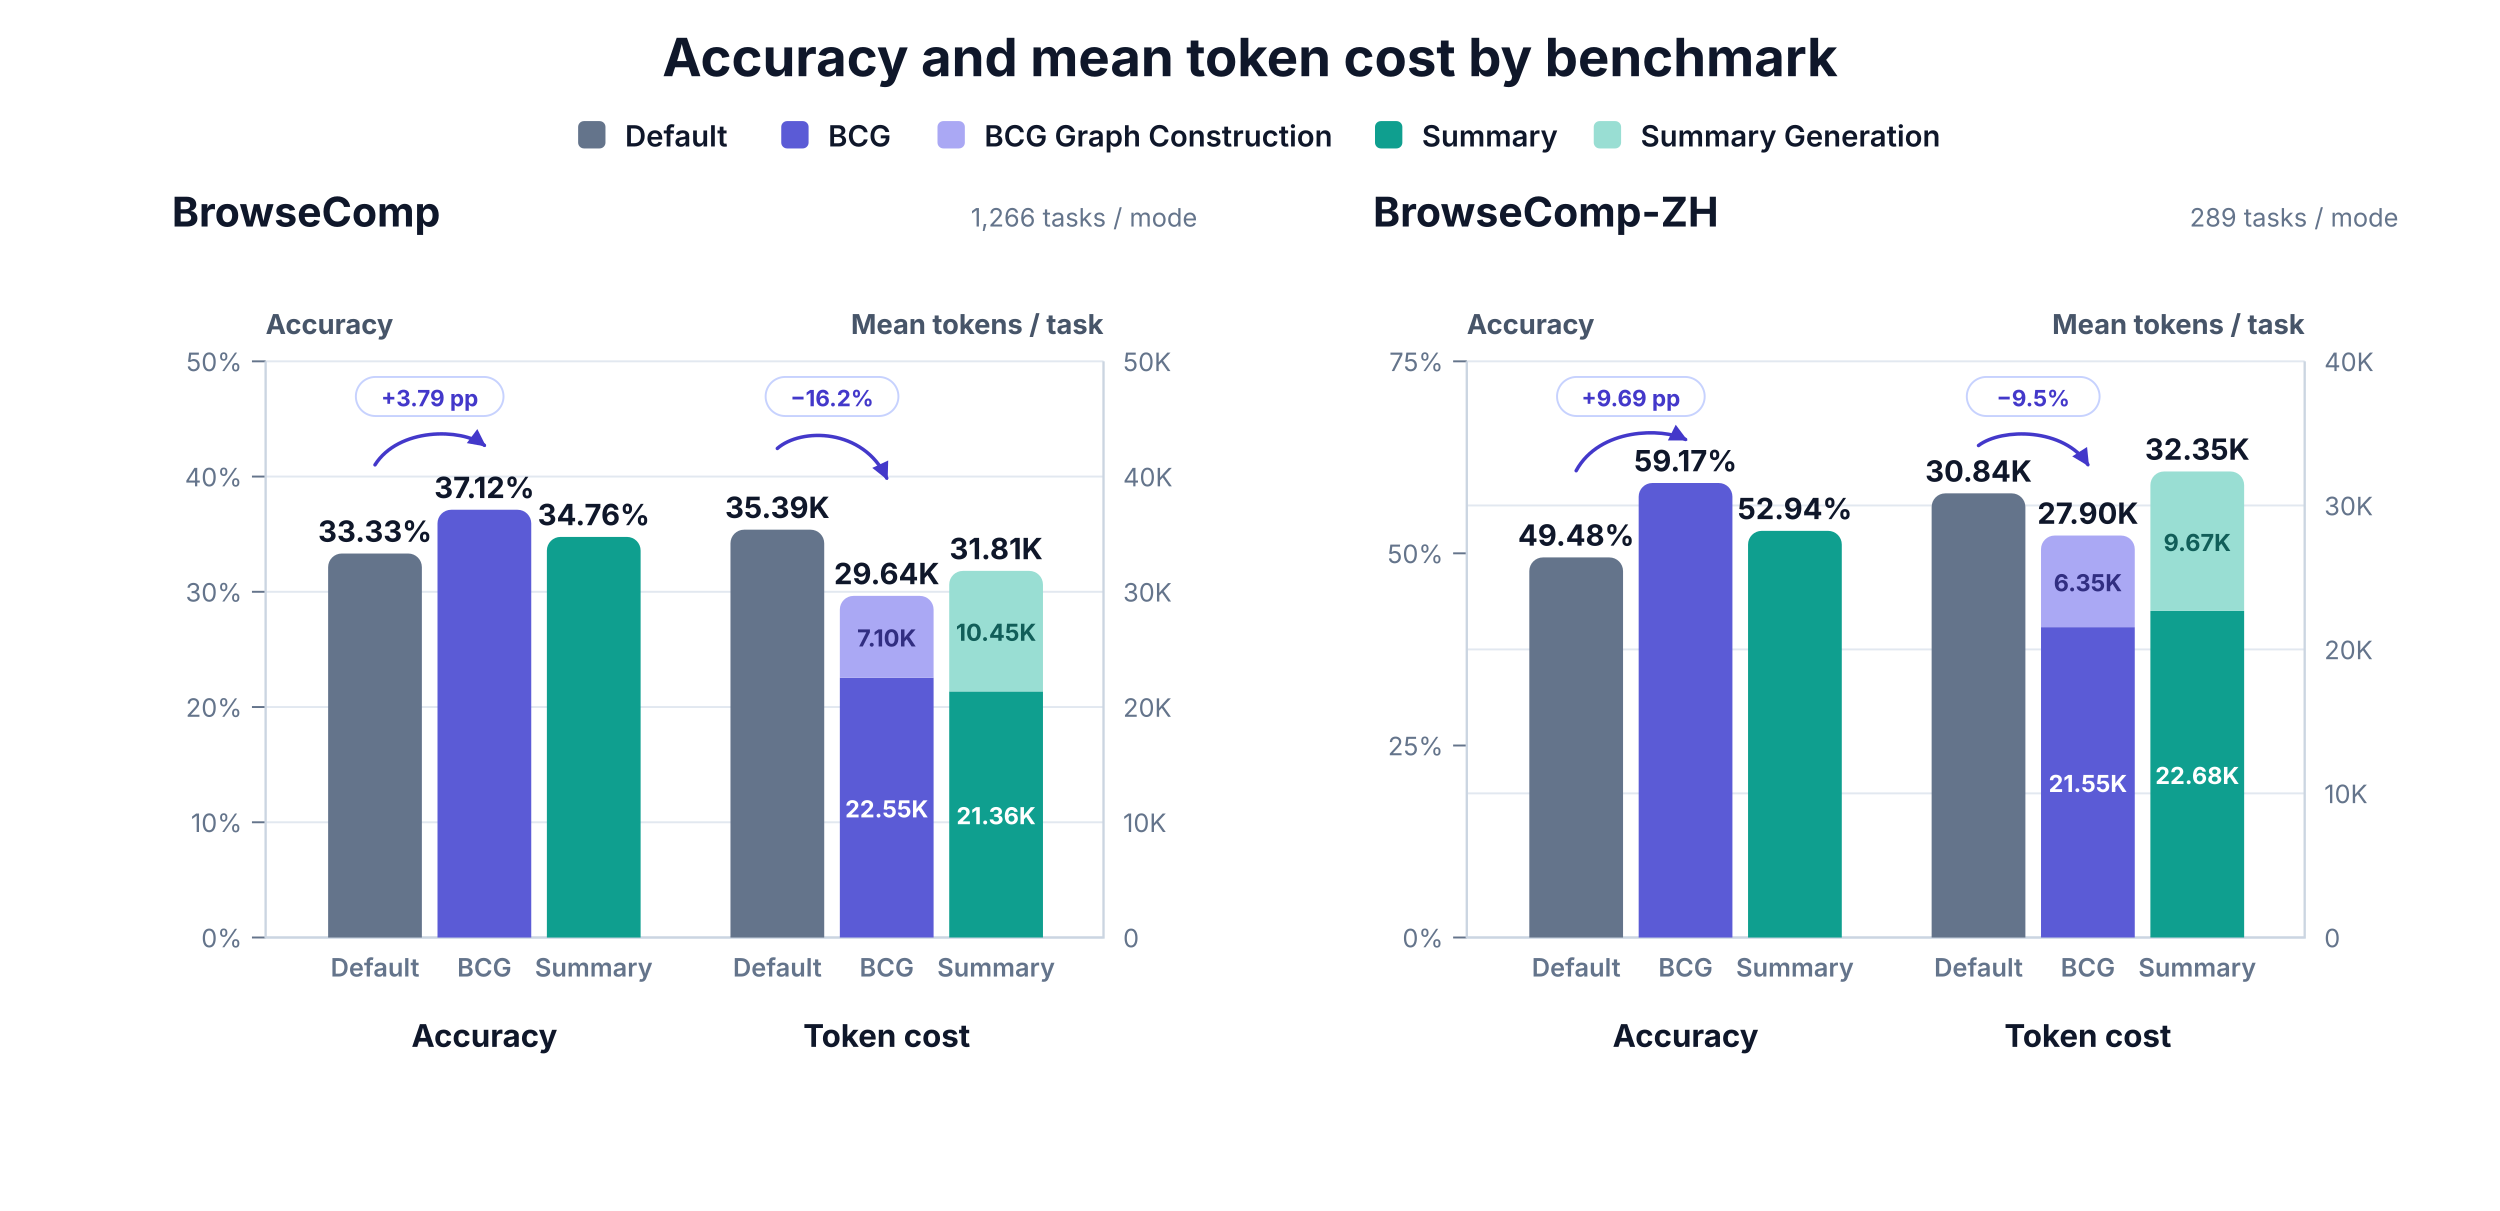
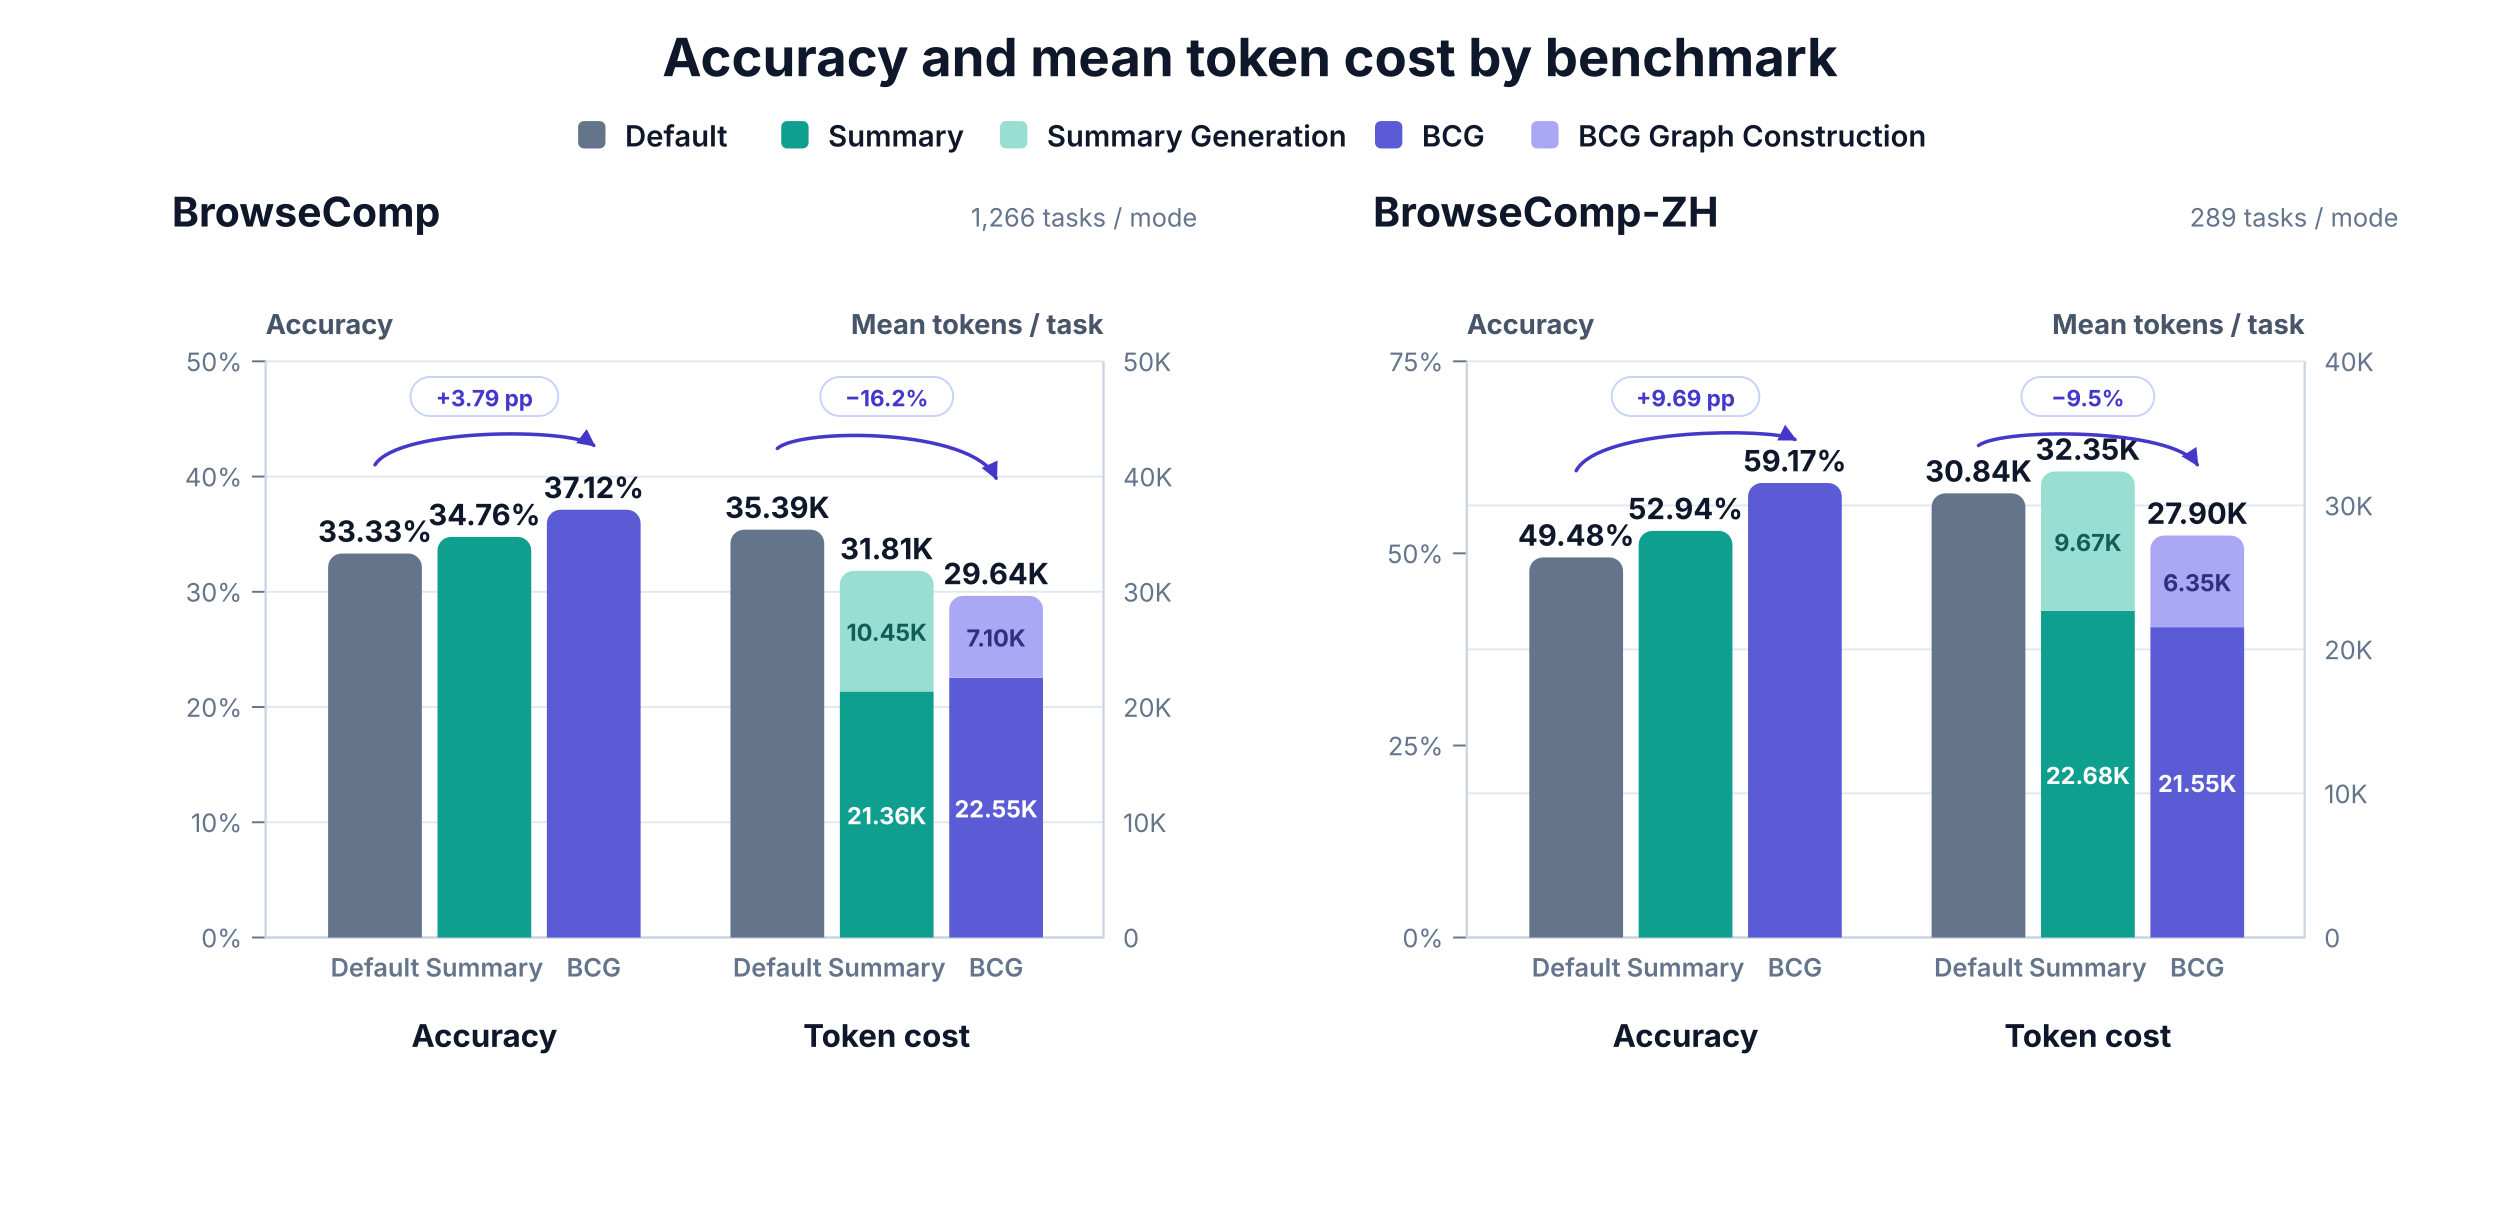
<svg xmlns="http://www.w3.org/2000/svg" width="1280" height="620" viewBox="0 0 1280 620" role="img" aria-labelledby="title desc">
  <rect width="1280" height="620" fill="#ffffff" />
  <g font-family="Inter,Arial,sans-serif">
    <defs>
      <marker id="improvement-arrow" viewBox="0 0 8 8" refX="7" refY="4" markerWidth="5" markerHeight="5" orient="auto">
        <path d="M0 0L8 4L0 8Z" fill="#4338ca" />
      </marker>
    </defs>
    <text x="640" y="39" text-anchor="middle" fill="#0f172a" font-size="27" font-weight="700">Accuracy and mean token cost by benchmark</text>
    <rect x="296" y="62" width="14" height="14" rx="3" fill="#64748b" />
    <text x="320" y="75" fill="#0f172a" font-size="15" font-weight="600">Default</text>
-     <rect x="400" y="62" width="14" height="14" rx="3" fill="#5b5bd6" />
-     <text x="424" y="75" fill="#0f172a" font-size="15" font-weight="600">BCG</text>
-     <rect x="480" y="62" width="14" height="14" rx="3" fill="#aaa8f4" />
-     <text x="504" y="75" fill="#0f172a" font-size="15" font-weight="600">BCG Graph Construction</text>
-     <rect x="704" y="62" width="14" height="14" rx="3" fill="#0f9f8f" />
-     <text x="728" y="75" fill="#0f172a" font-size="15" font-weight="600">Summary</text>
-     <rect x="816" y="62" width="14" height="14" rx="3" fill="#99ded3" />
-     <text x="840" y="75" fill="#0f172a" font-size="15" font-weight="600">Summary Generation</text>
+     <rect x="400" y="62" width="14" height="14" rx="3" fill="#0f9f8f" />
+     <text x="424" y="75" fill="#0f172a" font-size="15" font-weight="600">Summary</text>
+     <rect x="512" y="62" width="14" height="14" rx="3" fill="#99ded3" />
+     <text x="536" y="75" fill="#0f172a" font-size="15" font-weight="600">Summary Generation</text>
+     <rect x="704" y="62" width="14" height="14" rx="3" fill="#5b5bd6" />
+     <text x="728" y="75" fill="#0f172a" font-size="15" font-weight="600">BCG</text>
+     <rect x="784" y="62" width="14" height="14" rx="3" fill="#aaa8f4" />
+     <text x="808" y="75" fill="#0f172a" font-size="15" font-weight="600">BCG Graph Construction</text>
    <text x="88" y="116" fill="#0f172a" font-size="21" font-weight="700">BrowseComp</text>
    <text x="613" y="116" text-anchor="end" fill="#64748b" font-size="13">1,266 tasks / mode</text>
    <text x="136.0" y="171" fill="#475569" font-size="14" font-weight="700">Accuracy</text>
    <text x="565.0" y="171" text-anchor="end" fill="#475569" font-size="14" font-weight="700">Mean tokens / task</text>
    <path d="M136.0 480.0H565.0" stroke="#e2e8f0" stroke-width="1" />
    <text x="575.0" y="485.0" fill="#64748b" font-size="13">0</text>
    <path d="M136.0 421.0H565.0" stroke="#e2e8f0" stroke-width="1" />
    <text x="575.0" y="426.0" fill="#64748b" font-size="13">10K</text>
    <path d="M136.0 362.0H565.0" stroke="#e2e8f0" stroke-width="1" />
    <text x="575.0" y="367.0" fill="#64748b" font-size="13">20K</text>
    <path d="M136.0 303.0H565.0" stroke="#e2e8f0" stroke-width="1" />
    <text x="575.0" y="308.0" fill="#64748b" font-size="13">30K</text>
    <path d="M136.0 244.0H565.0" stroke="#e2e8f0" stroke-width="1" />
    <text x="575.0" y="249.0" fill="#64748b" font-size="13">40K</text>
    <path d="M136.0 185.0H565.0" stroke="#e2e8f0" stroke-width="1" />
    <text x="575.0" y="190.0" fill="#64748b" font-size="13">50K</text>
    <path d="M129.0 480.0H136.0" stroke="#64748b" stroke-width="1" />
    <text x="124.0" y="485.0" text-anchor="end" fill="#64748b" font-size="13">0%</text>
    <path d="M129.0 421.0H136.0" stroke="#64748b" stroke-width="1" />
    <text x="124.0" y="426.0" text-anchor="end" fill="#64748b" font-size="13">10%</text>
    <path d="M129.0 362.0H136.0" stroke="#64748b" stroke-width="1" />
    <text x="124.0" y="367.0" text-anchor="end" fill="#64748b" font-size="13">20%</text>
    <path d="M129.0 303.0H136.0" stroke="#64748b" stroke-width="1" />
    <text x="124.0" y="308.0" text-anchor="end" fill="#64748b" font-size="13">30%</text>
    <path d="M129.0 244.0H136.0" stroke="#64748b" stroke-width="1" />
    <text x="124.0" y="249.0" text-anchor="end" fill="#64748b" font-size="13">40%</text>
    <path d="M129.0 185.0H136.0" stroke="#64748b" stroke-width="1" />
    <text x="124.0" y="190.0" text-anchor="end" fill="#64748b" font-size="13">50%</text>
    <path d="M136.0 185.0V480.0H565.0V185.0" fill="none" stroke="#cbd5e1" stroke-width="1.2" />
    <path d="M168.0 480.0V290.4a7 7 0 0 1 7 -7h34.0a7 7 0 0 1 7 7V480.0Z" fill="#64748b" />
    <text x="192.0" y="277.4" text-anchor="middle" fill="#0f172a" font-size="15" font-weight="700">33.33%</text>
    <text x="192.0" y="500" text-anchor="middle" fill="#64748b" font-size="13" font-weight="600">Default</text>
-     <path d="M224.0 480.0V268.0a7 7 0 0 1 7 -7h34.0a7 7 0 0 1 7 7V480.0Z" fill="#5b5bd6" />
-     <text x="248.0" y="255.0" text-anchor="middle" fill="#0f172a" font-size="15" font-weight="700">37.12%</text>
-     <text x="248.0" y="500" text-anchor="middle" fill="#64748b" font-size="13" font-weight="600">BCG</text>
-     <path d="M280.0 480.0V281.9a7 7 0 0 1 7 -7h34.0a7 7 0 0 1 7 7V480.0Z" fill="#0f9f8f" />
-     <text x="304.0" y="268.9" text-anchor="middle" fill="#0f172a" font-size="15" font-weight="700">34.76%</text>
-     <text x="304.0" y="500" text-anchor="middle" fill="#64748b" font-size="13" font-weight="600">Summary</text>
-     <path d="M192.0 238.0 C204.0 219.0, 236.0 219.0, 248.0 228.0" fill="none" stroke="#4338ca" stroke-width="1.8" stroke-linecap="round" marker-end="url(#improvement-arrow)" />
-     <rect x="182.2" y="193.0" width="75.6" height="20" rx="10" fill="#ffffff" stroke="#c7d2fe" />
-     <text x="220.0" y="208.0" text-anchor="middle" fill="#4338ca" font-size="11.5" font-weight="700">+3.79 pp</text>
+     <path d="M224.0 480.0V281.9a7 7 0 0 1 7 -7h34.0a7 7 0 0 1 7 7V480.0Z" fill="#0f9f8f" />
+     <text x="248.0" y="268.9" text-anchor="middle" fill="#0f172a" font-size="15" font-weight="700">34.76%</text>
+     <text x="248.0" y="500" text-anchor="middle" fill="#64748b" font-size="13" font-weight="600">Summary</text>
+     <path d="M280.0 480.0V268.0a7 7 0 0 1 7 -7h34.0a7 7 0 0 1 7 7V480.0Z" fill="#5b5bd6" />
+     <text x="304.0" y="255.0" text-anchor="middle" fill="#0f172a" font-size="15" font-weight="700">37.12%</text>
+     <text x="304.0" y="500" text-anchor="middle" fill="#64748b" font-size="13" font-weight="600">BCG</text>
+     <path d="M192.0 238.0 C204.0 219.0, 292.0 219.0, 304.0 228.0" fill="none" stroke="#4338ca" stroke-width="1.8" stroke-linecap="round" marker-end="url(#improvement-arrow)" />
+     <rect x="210.2" y="193.0" width="75.6" height="20" rx="10" fill="#ffffff" stroke="#c7d2fe" />
+     <text x="248.0" y="208.0" text-anchor="middle" fill="#4338ca" font-size="11.5" font-weight="700">+3.79 pp</text>
    <path d="M374.0 480.0V278.2a7 7 0 0 1 7 -7h34.0a7 7 0 0 1 7 7V480.0Z" fill="#64748b" />
    <text x="398.0" y="265.2" text-anchor="middle" fill="#0f172a" font-size="15" font-weight="700">35.39K</text>
    <text x="398.0" y="500" text-anchor="middle" fill="#64748b" font-size="13" font-weight="600">Default</text>
    <text x="248.0" y="536" text-anchor="middle" fill="#0f172a" font-size="16" font-weight="700">Accuracy</text>
    <text x="454.0" y="536" text-anchor="middle" fill="#0f172a" font-size="16" font-weight="700">Token cost</text>
-     <rect x="430.0" y="347.0" width="48.0" height="133.0" fill="#5b5bd6" />
-     <path d="M430.0 347.0V312.1a7 7 0 0 1 7 -7h34.0a7 7 0 0 1 7 7V347.0Z" fill="#aaa8f4" />
-     <text x="454.0" y="299.1" text-anchor="middle" fill="#0f172a" font-size="15" font-weight="700">29.64K</text>
-     <text x="454.0" y="418.5" text-anchor="middle" fill="#ffffff" font-size="12" font-weight="700">22.55K</text>
-     <text x="454.0" y="331.0" text-anchor="middle" fill="#312e81" font-size="12" font-weight="700">7.10K</text>
-     <text x="454.0" y="500" text-anchor="middle" fill="#64748b" font-size="13" font-weight="600">BCG</text>
-     <rect x="486.0" y="354.0" width="48.0" height="126.0" fill="#0f9f8f" />
-     <path d="M486.0 354.0V299.3a7 7 0 0 1 7 -7h34.0a7 7 0 0 1 7 7V354.0Z" fill="#99ded3" />
-     <text x="510.0" y="286.3" text-anchor="middle" fill="#0f172a" font-size="15" font-weight="700">31.81K</text>
-     <text x="510.0" y="422.0" text-anchor="middle" fill="#ffffff" font-size="12" font-weight="700">21.36K</text>
-     <text x="510.0" y="328.1" text-anchor="middle" fill="#115e59" font-size="12" font-weight="700">10.45K</text>
-     <text x="510.0" y="500" text-anchor="middle" fill="#64748b" font-size="13" font-weight="600">Summary</text>
-     <path d="M398.0 229.6 C410.0 219.0, 442.0 219.0, 454.0 244.8" fill="none" stroke="#4338ca" stroke-width="1.8" stroke-linecap="round" marker-end="url(#improvement-arrow)" />
-     <rect x="392.0" y="193.0" width="68.0" height="20" rx="10" fill="#ffffff" stroke="#c7d2fe" />
-     <text x="426.0" y="208.0" text-anchor="middle" fill="#4338ca" font-size="11.5" font-weight="700">−16.2%</text>
+     <rect x="430.0" y="354.0" width="48.0" height="126.0" fill="#0f9f8f" />
+     <path d="M430.0 354.0V299.3a7 7 0 0 1 7 -7h34.0a7 7 0 0 1 7 7V354.0Z" fill="#99ded3" />
+     <text x="454.0" y="286.3" text-anchor="middle" fill="#0f172a" font-size="15" font-weight="700">31.81K</text>
+     <text x="454.0" y="422.0" text-anchor="middle" fill="#ffffff" font-size="12" font-weight="700">21.36K</text>
+     <text x="454.0" y="328.1" text-anchor="middle" fill="#115e59" font-size="12" font-weight="700">10.45K</text>
+     <text x="454.0" y="500" text-anchor="middle" fill="#64748b" font-size="13" font-weight="600">Summary</text>
+     <rect x="486.0" y="347.0" width="48.0" height="133.0" fill="#5b5bd6" />
+     <path d="M486.0 347.0V312.1a7 7 0 0 1 7 -7h34.0a7 7 0 0 1 7 7V347.0Z" fill="#aaa8f4" />
+     <text x="510.0" y="299.1" text-anchor="middle" fill="#0f172a" font-size="15" font-weight="700">29.64K</text>
+     <text x="510.0" y="418.5" text-anchor="middle" fill="#ffffff" font-size="12" font-weight="700">22.55K</text>
+     <text x="510.0" y="331.0" text-anchor="middle" fill="#312e81" font-size="12" font-weight="700">7.10K</text>
+     <text x="510.0" y="500" text-anchor="middle" fill="#64748b" font-size="13" font-weight="600">BCG</text>
+     <path d="M398.0 229.6 C410.0 219.0, 498.0 219.0, 510.0 244.8" fill="none" stroke="#4338ca" stroke-width="1.8" stroke-linecap="round" marker-end="url(#improvement-arrow)" />
+     <rect x="420.0" y="193.0" width="68.0" height="20" rx="10" fill="#ffffff" stroke="#c7d2fe" />
+     <text x="454.0" y="208.0" text-anchor="middle" fill="#4338ca" font-size="11.5" font-weight="700">−16.2%</text>
    <text x="703" y="116" fill="#0f172a" font-size="21" font-weight="700">BrowseComp-ZH</text>
    <text x="1228" y="116" text-anchor="end" fill="#64748b" font-size="13">289 tasks / mode</text>
    <text x="751.0" y="171" fill="#475569" font-size="14" font-weight="700">Accuracy</text>
    <text x="1180.0" y="171" text-anchor="end" fill="#475569" font-size="14" font-weight="700">Mean tokens / task</text>
    <path d="M751.0 480.0H1180.0" stroke="#e2e8f0" stroke-width="1" />
    <text x="1190.0" y="485.0" fill="#64748b" font-size="13">0</text>
    <path d="M751.0 406.2H1180.0" stroke="#e2e8f0" stroke-width="1" />
    <text x="1190.0" y="411.2" fill="#64748b" font-size="13">10K</text>
    <path d="M751.0 332.5H1180.0" stroke="#e2e8f0" stroke-width="1" />
    <text x="1190.0" y="337.5" fill="#64748b" font-size="13">20K</text>
    <path d="M751.0 258.8H1180.0" stroke="#e2e8f0" stroke-width="1" />
    <text x="1190.0" y="263.8" fill="#64748b" font-size="13">30K</text>
    <path d="M751.0 185.0H1180.0" stroke="#e2e8f0" stroke-width="1" />
    <text x="1190.0" y="190.0" fill="#64748b" font-size="13">40K</text>
    <path d="M744.0 480.0H751.0" stroke="#64748b" stroke-width="1" />
    <text x="739.0" y="485.0" text-anchor="end" fill="#64748b" font-size="13">0%</text>
    <path d="M744.0 381.7H751.0" stroke="#64748b" stroke-width="1" />
    <text x="739.0" y="386.7" text-anchor="end" fill="#64748b" font-size="13">25%</text>
    <path d="M744.0 283.3H751.0" stroke="#64748b" stroke-width="1" />
    <text x="739.0" y="288.3" text-anchor="end" fill="#64748b" font-size="13">50%</text>
    <path d="M744.0 185.0H751.0" stroke="#64748b" stroke-width="1" />
    <text x="739.0" y="190.0" text-anchor="end" fill="#64748b" font-size="13">75%</text>
    <path d="M751.0 185.0V480.0H1180.0V185.0" fill="none" stroke="#cbd5e1" stroke-width="1.2" />
    <path d="M783.0 480.0V292.4a7 7 0 0 1 7 -7h34.0a7 7 0 0 1 7 7V480.0Z" fill="#64748b" />
    <text x="807.0" y="279.4" text-anchor="middle" fill="#0f172a" font-size="15" font-weight="700">49.48%</text>
    <text x="807.0" y="500" text-anchor="middle" fill="#64748b" font-size="13" font-weight="600">Default</text>
-     <path d="M839.0 480.0V254.3a7 7 0 0 1 7 -7h34.0a7 7 0 0 1 7 7V480.0Z" fill="#5b5bd6" />
-     <text x="863.0" y="241.3" text-anchor="middle" fill="#0f172a" font-size="15" font-weight="700">59.17%</text>
-     <text x="863.0" y="500" text-anchor="middle" fill="#64748b" font-size="13" font-weight="600">BCG</text>
-     <path d="M895.0 480.0V278.8a7 7 0 0 1 7 -7h34.0a7 7 0 0 1 7 7V480.0Z" fill="#0f9f8f" />
-     <text x="919.0" y="265.8" text-anchor="middle" fill="#0f172a" font-size="15" font-weight="700">52.94%</text>
-     <text x="919.0" y="500" text-anchor="middle" fill="#64748b" font-size="13" font-weight="600">Summary</text>
-     <path d="M807.0 241.0 C819.0 219.0, 851.0 219.0, 863.0 225.0" fill="none" stroke="#4338ca" stroke-width="1.8" stroke-linecap="round" marker-end="url(#improvement-arrow)" />
-     <rect x="797.2" y="193.0" width="75.6" height="20" rx="10" fill="#ffffff" stroke="#c7d2fe" />
-     <text x="835.0" y="208.0" text-anchor="middle" fill="#4338ca" font-size="11.5" font-weight="700">+9.69 pp</text>
+     <path d="M839.0 480.0V278.8a7 7 0 0 1 7 -7h34.0a7 7 0 0 1 7 7V480.0Z" fill="#0f9f8f" />
+     <text x="863.0" y="265.8" text-anchor="middle" fill="#0f172a" font-size="15" font-weight="700">52.94%</text>
+     <text x="863.0" y="500" text-anchor="middle" fill="#64748b" font-size="13" font-weight="600">Summary</text>
+     <path d="M895.0 480.0V254.3a7 7 0 0 1 7 -7h34.0a7 7 0 0 1 7 7V480.0Z" fill="#5b5bd6" />
+     <text x="919.0" y="241.3" text-anchor="middle" fill="#0f172a" font-size="15" font-weight="700">59.17%</text>
+     <text x="919.0" y="500" text-anchor="middle" fill="#64748b" font-size="13" font-weight="600">BCG</text>
+     <path d="M807.0 241.0 C819.0 219.0, 907.0 219.0, 919.0 225.0" fill="none" stroke="#4338ca" stroke-width="1.8" stroke-linecap="round" marker-end="url(#improvement-arrow)" />
+     <rect x="825.2" y="193.0" width="75.6" height="20" rx="10" fill="#ffffff" stroke="#c7d2fe" />
+     <text x="863.0" y="208.0" text-anchor="middle" fill="#4338ca" font-size="11.5" font-weight="700">+9.69 pp</text>
    <path d="M989.0 480.0V259.6a7 7 0 0 1 7 -7h34.0a7 7 0 0 1 7 7V480.0Z" fill="#64748b" />
    <text x="1013.0" y="246.6" text-anchor="middle" fill="#0f172a" font-size="15" font-weight="700">30.84K</text>
    <text x="1013.0" y="500" text-anchor="middle" fill="#64748b" font-size="13" font-weight="600">Default</text>
    <text x="863.0" y="536" text-anchor="middle" fill="#0f172a" font-size="16" font-weight="700">Accuracy</text>
    <text x="1069.0" y="536" text-anchor="middle" fill="#0f172a" font-size="16" font-weight="700">Token cost</text>
-     <rect x="1045.0" y="321.1" width="48.0" height="158.9" fill="#5b5bd6" />
-     <path d="M1045.0 321.1V281.2a7 7 0 0 1 7 -7h34.0a7 7 0 0 1 7 7V321.1Z" fill="#aaa8f4" />
-     <text x="1069.0" y="268.2" text-anchor="middle" fill="#0f172a" font-size="15" font-weight="700">27.90K</text>
-     <text x="1069.0" y="405.5" text-anchor="middle" fill="#ffffff" font-size="12" font-weight="700">21.55K</text>
-     <text x="1069.0" y="302.7" text-anchor="middle" fill="#312e81" font-size="12" font-weight="700">6.35K</text>
-     <text x="1069.0" y="500" text-anchor="middle" fill="#64748b" font-size="13" font-weight="600">BCG</text>
-     <rect x="1101.0" y="312.8" width="48.0" height="167.2" fill="#0f9f8f" />
-     <path d="M1101.0 312.8V248.4a7 7 0 0 1 7 -7h34.0a7 7 0 0 1 7 7V312.8Z" fill="#99ded3" />
-     <text x="1125.0" y="235.4" text-anchor="middle" fill="#0f172a" font-size="15" font-weight="700">32.35K</text>
-     <text x="1125.0" y="401.4" text-anchor="middle" fill="#ffffff" font-size="12" font-weight="700">22.68K</text>
-     <text x="1125.0" y="282.1" text-anchor="middle" fill="#115e59" font-size="12" font-weight="700">9.67K</text>
-     <text x="1125.0" y="500" text-anchor="middle" fill="#64748b" font-size="13" font-weight="600">Summary</text>
-     <path d="M1013.0 228.1 C1025.0 219.0, 1057.0 219.0, 1069.0 237.9" fill="none" stroke="#4338ca" stroke-width="1.8" stroke-linecap="round" marker-end="url(#improvement-arrow)" />
-     <rect x="1007.0" y="193.0" width="68.0" height="20" rx="10" fill="#ffffff" stroke="#c7d2fe" />
-     <text x="1041.0" y="208.0" text-anchor="middle" fill="#4338ca" font-size="11.5" font-weight="700">−9.5%</text>
+     <rect x="1045.0" y="312.8" width="48.0" height="167.2" fill="#0f9f8f" />
+     <path d="M1045.0 312.8V248.4a7 7 0 0 1 7 -7h34.0a7 7 0 0 1 7 7V312.8Z" fill="#99ded3" />
+     <text x="1069.0" y="235.4" text-anchor="middle" fill="#0f172a" font-size="15" font-weight="700">32.35K</text>
+     <text x="1069.0" y="401.4" text-anchor="middle" fill="#ffffff" font-size="12" font-weight="700">22.68K</text>
+     <text x="1069.0" y="282.1" text-anchor="middle" fill="#115e59" font-size="12" font-weight="700">9.67K</text>
+     <text x="1069.0" y="500" text-anchor="middle" fill="#64748b" font-size="13" font-weight="600">Summary</text>
+     <rect x="1101.0" y="321.1" width="48.0" height="158.9" fill="#5b5bd6" />
+     <path d="M1101.0 321.1V281.2a7 7 0 0 1 7 -7h34.0a7 7 0 0 1 7 7V321.1Z" fill="#aaa8f4" />
+     <text x="1125.0" y="268.2" text-anchor="middle" fill="#0f172a" font-size="15" font-weight="700">27.90K</text>
+     <text x="1125.0" y="405.5" text-anchor="middle" fill="#ffffff" font-size="12" font-weight="700">21.55K</text>
+     <text x="1125.0" y="302.7" text-anchor="middle" fill="#312e81" font-size="12" font-weight="700">6.35K</text>
+     <text x="1125.0" y="500" text-anchor="middle" fill="#64748b" font-size="13" font-weight="600">BCG</text>
+     <path d="M1013.0 228.1 C1025.0 219.0, 1113.0 219.0, 1125.0 237.9" fill="none" stroke="#4338ca" stroke-width="1.8" stroke-linecap="round" marker-end="url(#improvement-arrow)" />
+     <rect x="1035.0" y="193.0" width="68.0" height="20" rx="10" fill="#ffffff" stroke="#c7d2fe" />
+     <text x="1069.0" y="208.0" text-anchor="middle" fill="#4338ca" font-size="11.5" font-weight="700">−9.5%</text>
  </g>
</svg>
